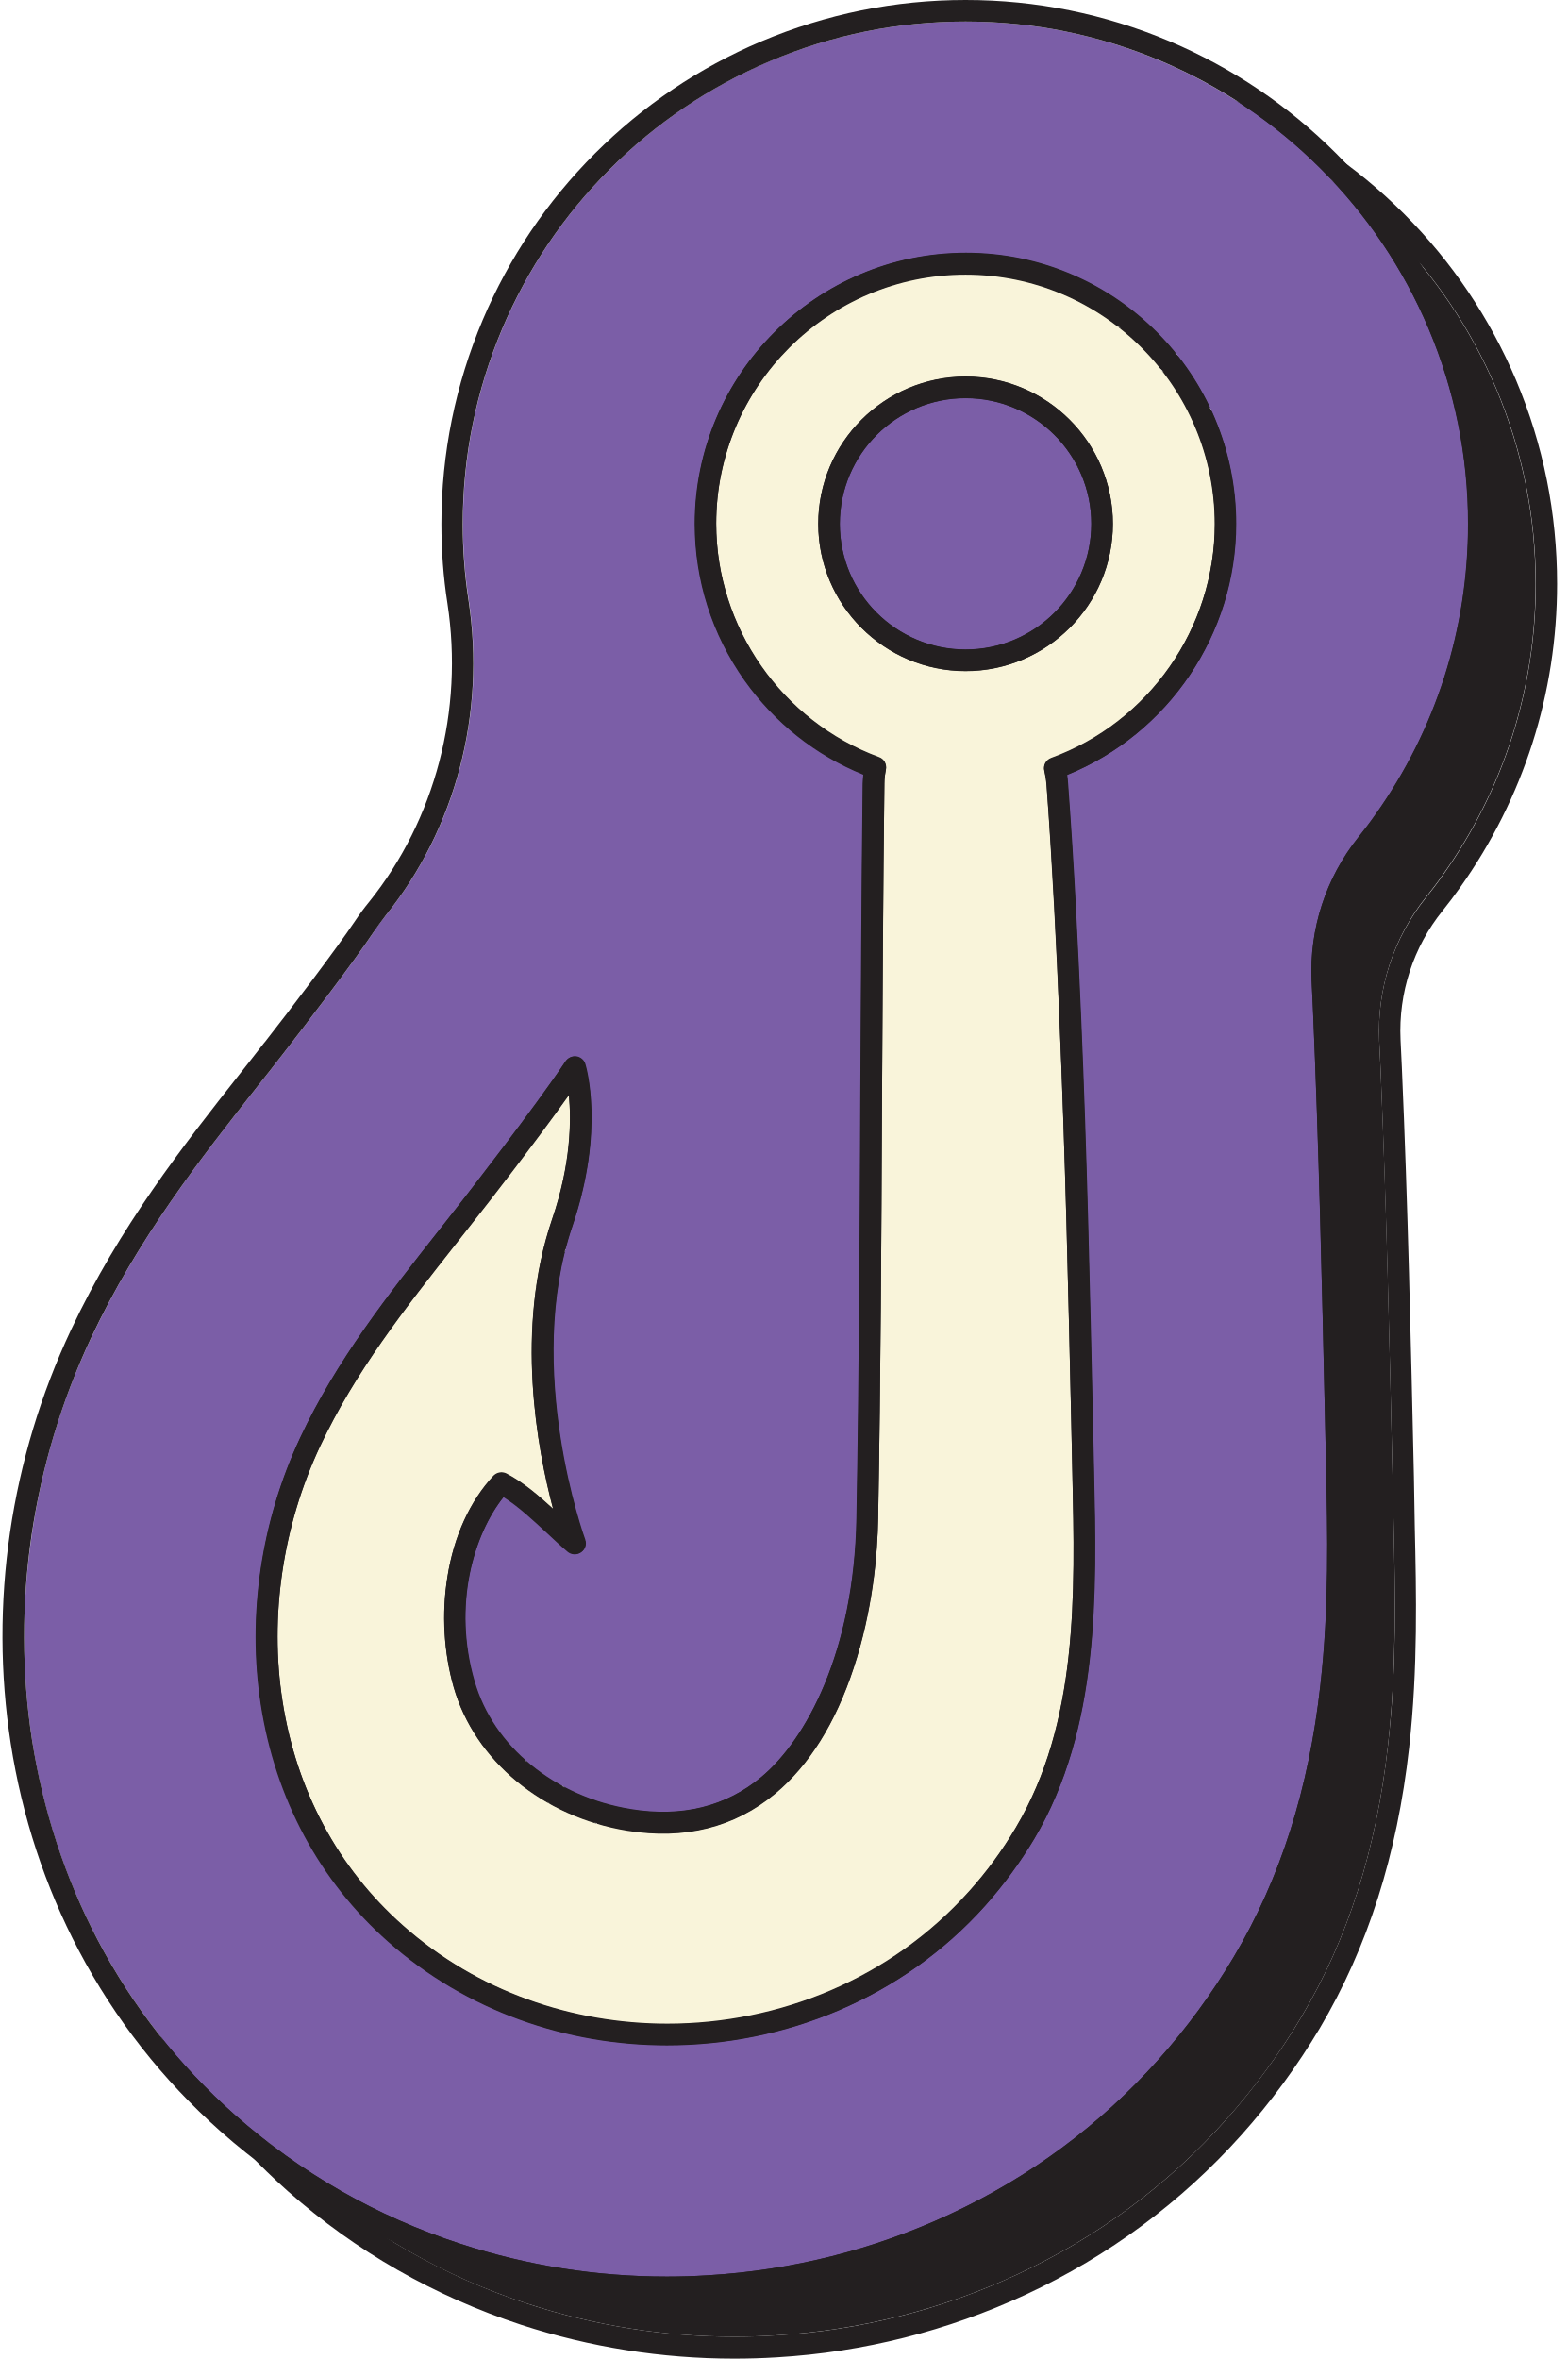
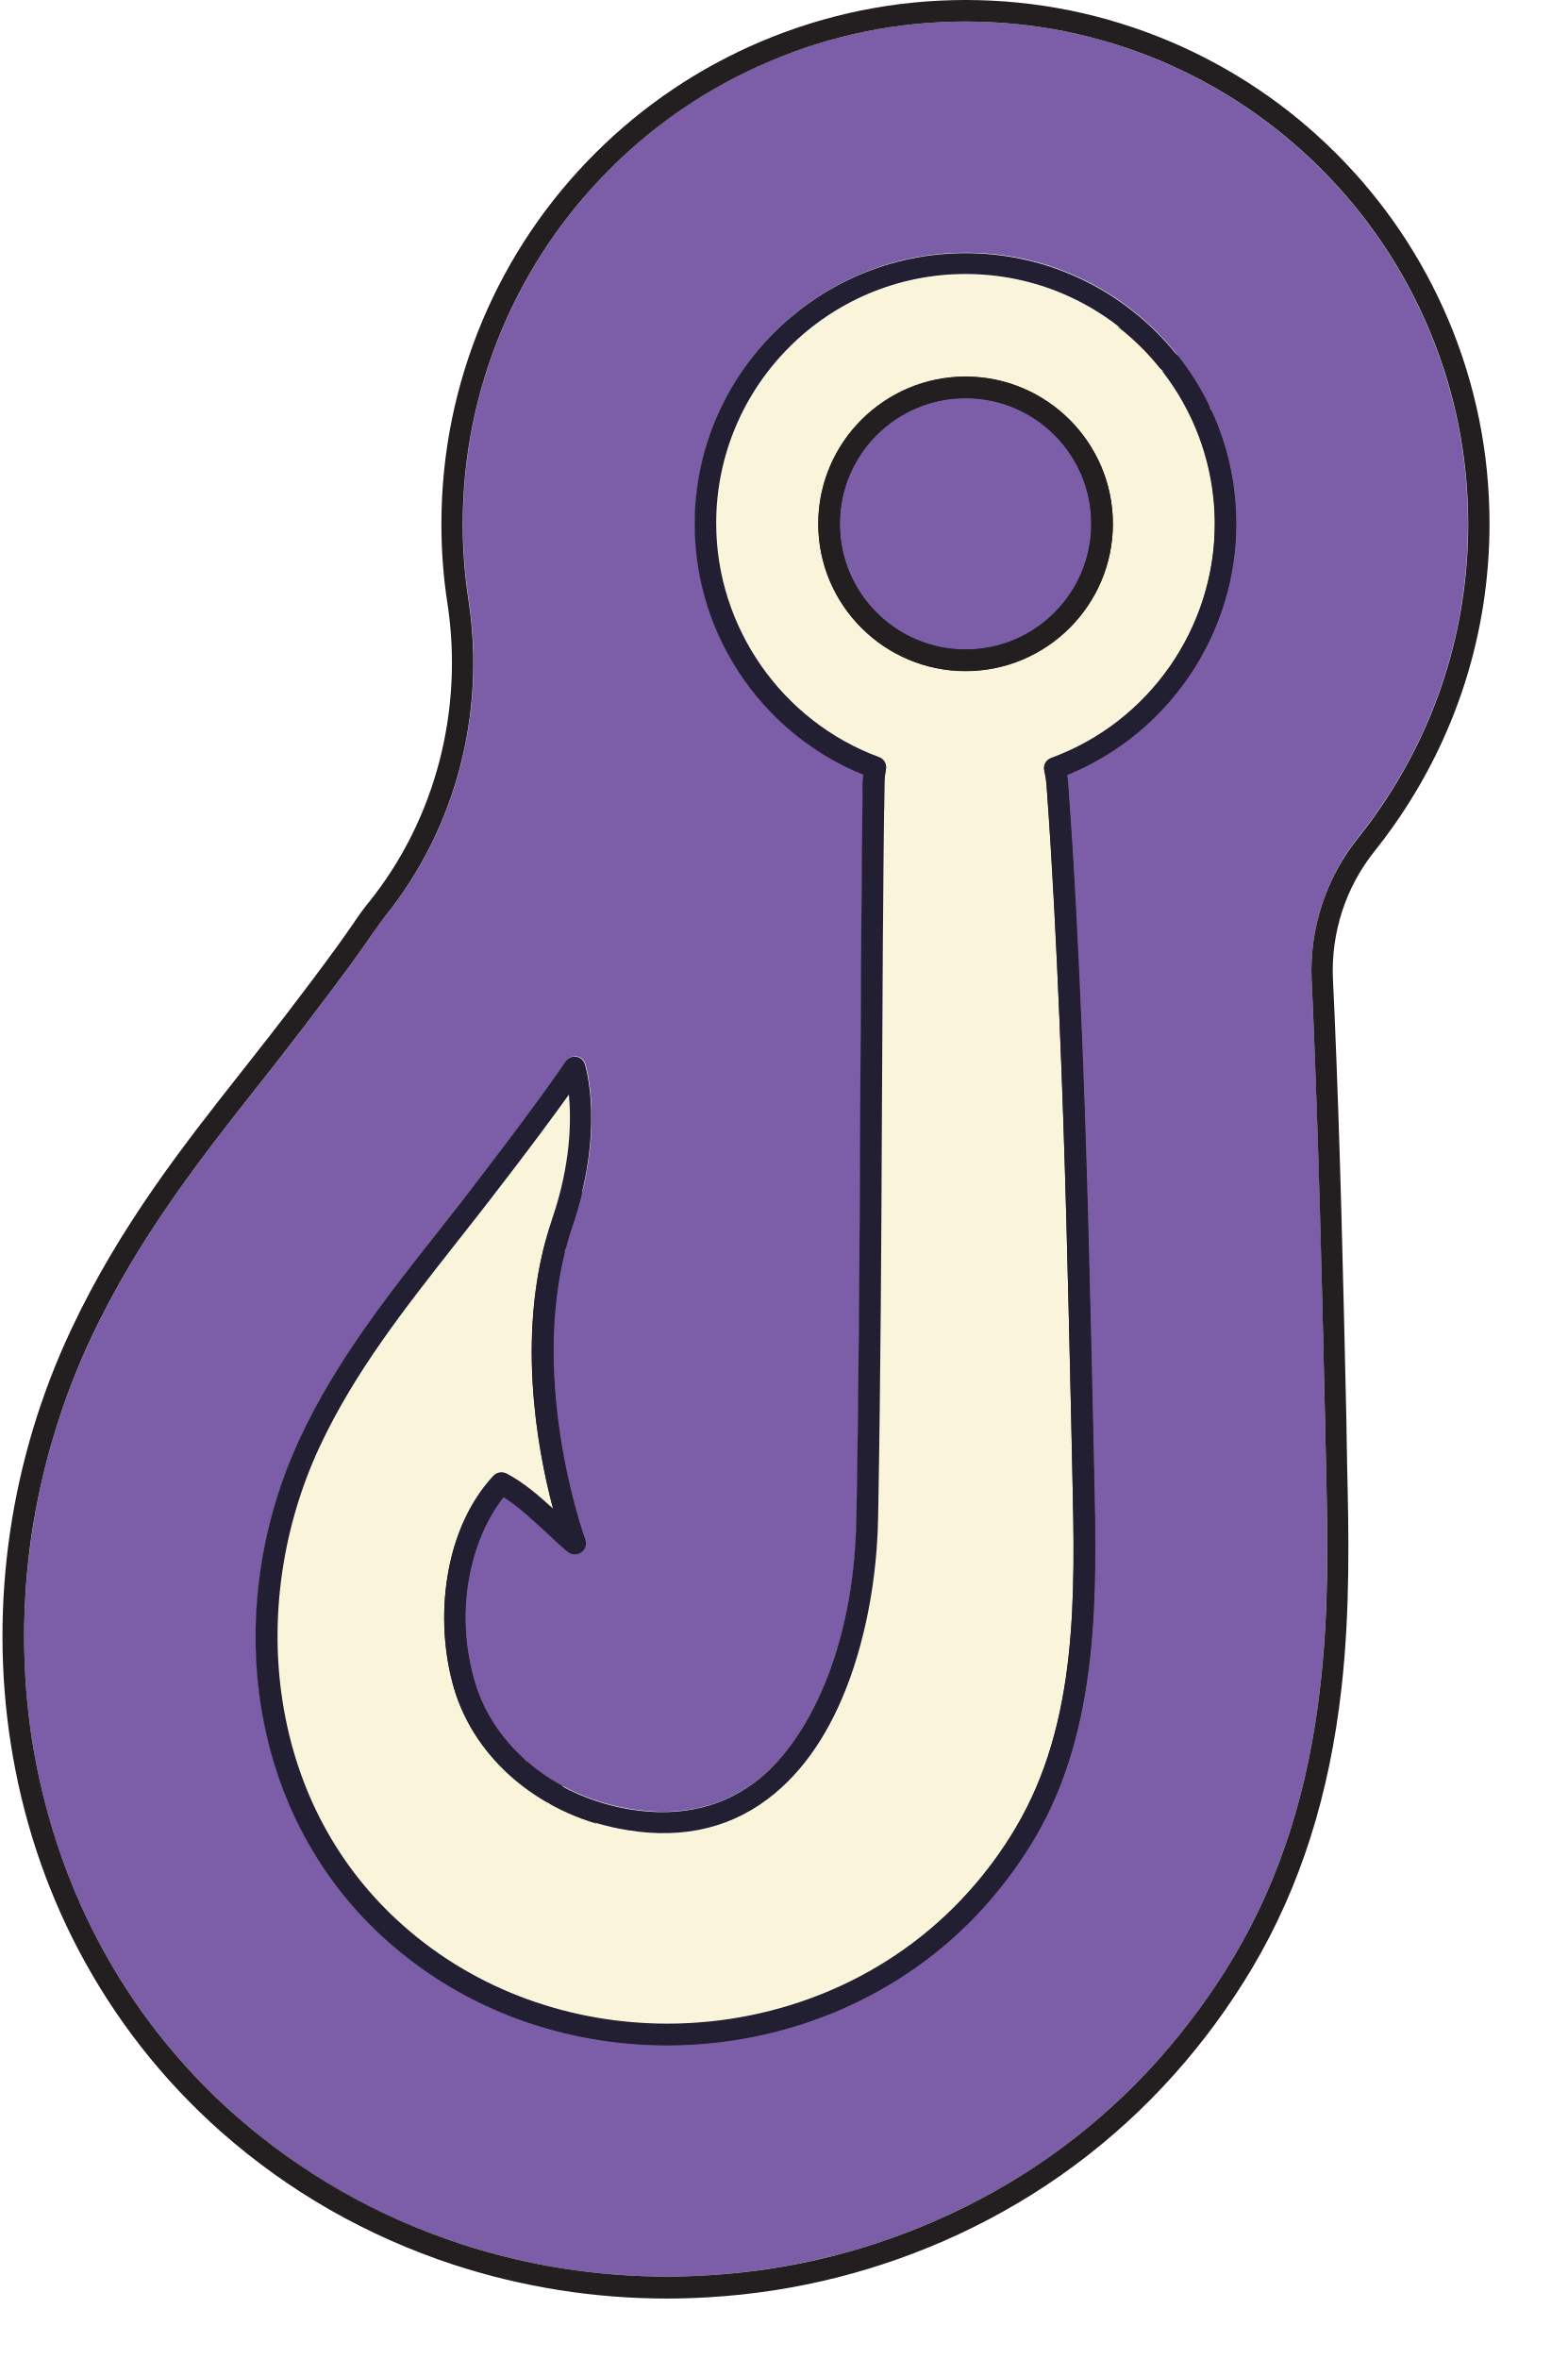
<svg xmlns="http://www.w3.org/2000/svg" width="99" height="149" viewBox="0 0 99 149" fill="none">
-   <path d="M97.006 36.889C97.006 32.606 96.162 28.459 94.503 24.53C92.897 20.75 90.612 17.365 87.701 14.455C84.789 11.546 81.402 9.261 77.62 7.657C73.702 5.998 69.539 5.155 65.267 5.155C60.982 5.155 56.833 5.998 52.901 7.657C49.119 9.261 45.732 11.546 42.821 14.455C39.909 17.365 37.624 20.75 36.018 24.53C34.359 28.446 33.515 32.606 33.515 36.889C33.515 38.507 33.638 40.125 33.883 41.702C34.971 48.867 33.066 56.114 28.659 61.593C28.373 61.947 28.101 62.314 27.856 62.695C26.631 64.53 23.666 68.419 22.088 70.445L22.074 70.458C21.571 71.111 21.067 71.75 20.537 72.416C17 76.903 13 81.974 10.007 88.351C8.157 92.28 6.905 96.441 6.28 100.737C5.627 105.088 5.64 109.439 6.293 113.694C6.987 118.167 8.388 122.437 10.456 126.352C12.66 130.54 15.571 134.252 19.108 137.379C23.258 141.05 28.046 143.796 33.365 145.523C37.569 146.896 41.95 147.59 46.398 147.59C47.255 147.59 48.14 147.563 48.997 147.508C54.33 147.182 59.458 145.89 64.261 143.66C69.321 141.308 73.743 138.032 77.43 133.912C79.239 131.9 80.844 129.697 82.218 127.386C85.157 122.437 86.953 116.808 87.687 110.2C88.231 105.278 88.136 100.574 88.041 96.427L87.973 93.3C87.782 84.843 87.592 76.114 87.211 67.467C87.184 66.909 87.156 66.325 87.129 65.74C86.98 62.464 88.027 59.241 90.068 56.685C90.435 56.223 90.802 55.747 91.142 55.258C94.979 49.873 97.006 43.51 97.006 36.889ZM71.689 52.729C71.716 52.905 71.729 53.069 71.743 53.245C72.138 58.493 72.382 63.701 72.573 68.092C72.94 76.604 73.131 85.264 73.321 93.64L73.389 96.767C73.566 104.354 73.756 112.946 69.621 119.921C68.723 121.431 67.675 122.858 66.505 124.163C61.295 129.983 53.853 132.96 46.426 132.96C40.1 132.96 33.774 130.812 28.822 126.42C24.482 122.573 21.707 117.392 20.768 111.437C19.897 105.822 20.782 99.84 23.258 94.578C25.543 89.71 28.849 85.523 32.032 81.471C32.563 80.805 33.093 80.125 33.61 79.459C33.651 79.404 38.059 73.776 40.018 70.812C40.168 70.594 40.426 70.485 40.685 70.513C40.943 70.553 41.161 70.73 41.242 70.975C41.297 71.138 42.508 75.135 40.44 81.226C37.352 90.295 41.202 100.927 41.242 101.036C41.351 101.335 41.242 101.675 40.97 101.838C40.712 102.001 40.385 101.974 40.154 101.784C39.732 101.417 39.283 101.009 38.862 100.615C37.964 99.772 37.039 98.915 36.1 98.331C34.195 100.71 32.862 105.183 34.25 109.969C35.433 114.102 39.311 117.284 44.127 118.059C47.351 118.589 50.139 117.895 52.384 116.019C55.187 113.681 58.234 108.147 58.397 99.649C58.56 90.594 58.601 82.11 58.642 73.123C58.669 66.719 58.71 60.084 58.792 53.272C58.792 53.082 58.805 52.892 58.833 52.701C55.812 51.478 53.228 49.425 51.323 46.746C49.269 43.85 48.181 40.438 48.181 36.862C48.181 27.44 55.853 19.758 65.295 19.758C74.736 19.758 82.368 27.453 82.368 36.889C82.368 43.837 78.096 50.132 71.689 52.729Z" fill="#231F20" />
  <path d="M65.267 44.829C69.655 44.829 73.212 41.274 73.212 36.889C73.212 32.504 69.655 28.949 65.267 28.949C60.88 28.949 57.322 32.504 57.322 36.889C57.322 41.274 60.88 44.829 65.267 44.829Z" fill="#231F20" />
-   <path d="M95.768 24C94.095 20.057 91.714 16.522 88.68 13.49C85.647 10.458 82.109 8.078 78.164 6.406C74.069 4.679 69.73 3.796 65.267 3.796C60.805 3.796 56.465 4.679 52.371 6.406C48.425 8.078 44.888 10.458 41.855 13.49C38.821 16.522 36.44 20.057 34.767 24C33.039 28.092 32.155 32.429 32.155 36.889C32.155 38.575 32.277 40.261 32.536 41.906C33.57 48.691 31.76 55.557 27.597 60.75C27.285 61.131 26.985 61.539 26.713 61.947C25.502 63.755 22.577 67.603 20.999 69.615L20.972 69.642C20.482 70.281 19.979 70.907 19.448 71.587C15.87 76.128 11.816 81.267 8.756 87.793C6.851 91.845 5.559 96.141 4.906 100.56C4.253 105.033 4.266 109.52 4.946 113.912C5.667 118.535 7.109 122.94 9.245 126.991C11.531 131.329 14.537 135.163 18.197 138.412C22.482 142.206 27.434 145.034 32.93 146.842C37.27 148.256 41.8 148.977 46.385 148.977C47.269 148.977 48.181 148.949 49.065 148.895C54.561 148.569 59.867 147.223 64.818 144.925C70.042 142.491 74.614 139.106 78.423 134.85C80.286 132.77 81.946 130.499 83.375 128.106C86.408 122.98 88.258 117.188 89.02 110.377C89.578 105.373 89.469 100.615 89.374 96.413L89.32 93.259C89.129 84.816 88.939 76.073 88.558 67.399C88.531 66.841 88.503 66.257 88.476 65.672C88.34 62.722 89.279 59.826 91.129 57.528C91.51 57.052 91.891 56.549 92.245 56.046C96.244 50.417 98.366 43.796 98.366 36.875C98.366 32.429 97.496 28.092 95.768 24ZM87.129 65.74C87.156 66.325 87.184 66.896 87.211 67.467C87.578 76.128 87.782 84.857 87.973 93.3L88.041 96.427C88.136 100.574 88.245 105.292 87.687 110.2C86.953 116.808 85.157 122.437 82.218 127.386C80.844 129.697 79.225 131.9 77.43 133.912C73.743 138.032 69.321 141.308 64.261 143.66C59.458 145.89 54.33 147.195 48.997 147.508C48.126 147.563 47.255 147.59 46.398 147.59C41.963 147.59 37.569 146.896 33.365 145.523C28.046 143.783 23.258 141.036 19.108 137.379C15.571 134.252 12.66 130.54 10.456 126.352C8.388 122.423 7.001 118.167 6.293 113.694C5.64 109.439 5.627 105.088 6.266 100.751C6.905 96.454 8.157 92.294 9.994 88.364C12.986 81.988 17 76.903 20.523 72.43C21.054 71.763 21.557 71.124 22.061 70.472L22.074 70.458C23.652 68.432 26.618 64.544 27.842 62.708C28.101 62.328 28.373 61.961 28.645 61.607C33.053 56.128 34.957 48.867 33.869 41.716C33.624 40.139 33.502 38.52 33.502 36.903C33.502 32.62 34.345 28.473 36.005 24.544C37.61 20.764 39.896 17.378 42.807 14.469C45.718 11.559 49.106 9.275 52.888 7.671C56.819 5.998 60.982 5.155 65.267 5.155C69.553 5.155 73.702 5.998 77.634 7.657C81.416 9.261 84.803 11.546 87.714 14.455C90.626 17.365 92.911 20.75 94.516 24.53C96.176 28.446 97.02 32.606 97.02 36.889C97.02 43.524 94.993 49.873 91.156 55.271C90.816 55.761 90.449 56.236 90.081 56.699C88.027 59.255 86.98 62.464 87.129 65.74Z" fill="#231F20" />
  <path d="M65.267 21.145C56.588 21.145 49.514 28.201 49.514 36.889C49.514 43.456 53.649 49.384 59.798 51.654C60.111 51.777 60.302 52.103 60.234 52.429C60.166 52.729 60.139 53.014 60.139 53.313C60.057 60.139 60.03 66.76 59.989 73.164C59.948 82.151 59.907 90.635 59.744 99.704C59.703 102.015 59.404 105.536 58.193 109.18C57.05 112.647 55.377 115.312 53.241 117.093C50.67 119.228 47.528 120.017 43.895 119.432C38.562 118.562 34.263 115.013 32.93 110.377C32.304 108.188 32.155 105.713 32.536 103.415C32.944 100.846 33.95 98.643 35.447 97.039C35.651 96.821 35.991 96.753 36.263 96.903C37.324 97.447 38.29 98.276 39.215 99.133C38.209 95.353 36.794 87.766 39.147 80.832C40.344 77.338 40.372 74.578 40.209 72.973C38.018 76.06 34.726 80.275 34.685 80.315C34.155 80.995 33.624 81.661 33.093 82.341C29.801 86.515 26.7 90.458 24.482 95.176C22.128 100.193 21.285 105.904 22.115 111.261C22.999 116.903 25.625 121.811 29.72 125.441C34.427 129.602 40.426 131.655 46.426 131.655C53.486 131.655 60.547 128.827 65.485 123.293C66.601 122.042 67.594 120.696 68.437 119.269C72.382 112.62 72.192 104.598 72.015 96.835L71.947 93.708C71.757 85.346 71.566 76.685 71.199 68.188C71.008 63.81 70.763 58.629 70.383 53.395C70.355 53.096 70.314 52.81 70.246 52.511C70.165 52.171 70.342 51.831 70.668 51.709C76.844 49.452 81.007 43.51 81.007 36.93C81.007 28.201 73.947 21.145 65.267 21.145ZM65.267 46.175C60.139 46.175 55.962 42.001 55.962 36.875C55.962 31.75 60.139 27.576 65.267 27.576C70.396 27.576 74.573 31.75 74.573 36.875C74.573 42.001 70.396 46.175 65.267 46.175Z" fill="#231F20" />
  <path d="M65.267 19.785C55.84 19.785 48.153 27.453 48.153 36.889C48.153 40.451 49.242 43.864 51.296 46.773C53.2 49.452 55.785 51.505 58.805 52.729C58.778 52.919 58.778 53.109 58.765 53.3C58.683 60.125 58.656 66.746 58.615 73.15C58.574 82.137 58.533 90.621 58.37 99.677C58.22 108.174 55.16 113.708 52.357 116.046C50.112 117.923 47.323 118.602 44.099 118.086C39.283 117.297 35.406 114.129 34.223 109.996C32.849 105.21 34.168 100.723 36.073 98.358C37.011 98.942 37.937 99.812 38.834 100.642C39.256 101.036 39.691 101.444 40.127 101.811C40.358 102.001 40.685 102.029 40.943 101.865C41.215 101.689 41.324 101.362 41.215 101.063C41.174 100.955 37.324 90.309 40.413 81.254C42.494 75.149 41.27 71.165 41.215 71.002C41.133 70.757 40.916 70.567 40.657 70.54C40.399 70.499 40.14 70.621 39.991 70.839C38.018 73.789 33.624 79.418 33.583 79.486C33.053 80.166 32.522 80.832 32.005 81.498C28.808 85.55 25.502 89.738 23.23 94.605C20.755 99.867 19.87 105.863 20.741 111.464C21.666 117.42 24.455 122.613 28.794 126.448C33.76 130.839 40.086 132.987 46.398 132.987C53.84 132.987 61.268 130.01 66.478 124.191C67.648 122.872 68.696 121.444 69.594 119.949C73.743 112.974 73.539 104.367 73.362 96.794L73.294 93.667C73.103 85.292 72.913 76.631 72.546 68.12C72.355 63.728 72.11 58.534 71.716 53.272C71.702 53.096 71.689 52.932 71.661 52.756C78.069 50.159 82.341 43.864 82.341 36.903C82.368 27.453 74.695 19.785 65.267 19.785ZM70.668 51.668C70.342 51.791 70.151 52.13 70.246 52.47C70.314 52.756 70.369 53.055 70.383 53.354C70.777 58.589 71.022 63.769 71.199 68.147C71.566 76.644 71.757 85.292 71.947 93.667L72.015 96.794C72.192 104.558 72.382 112.579 68.437 119.228C67.594 120.656 66.601 122.015 65.485 123.252C60.533 128.786 53.486 131.614 46.426 131.614C40.426 131.614 34.413 129.575 29.72 125.401C25.625 121.77 22.985 116.876 22.115 111.22C21.285 105.876 22.128 100.166 24.482 95.135C26.7 90.417 29.815 86.475 33.093 82.3C33.624 81.634 34.155 80.954 34.685 80.275C34.726 80.22 38.018 76.005 40.209 72.933C40.358 74.537 40.344 77.297 39.147 80.791C36.78 87.725 38.209 95.299 39.215 99.092C38.277 98.235 37.311 97.406 36.263 96.862C35.991 96.726 35.665 96.781 35.447 96.998C33.95 98.602 32.944 100.819 32.536 103.375C32.168 105.686 32.304 108.161 32.93 110.336C34.263 114.972 38.562 118.535 43.895 119.391C47.528 119.989 50.684 119.201 53.241 117.053C55.377 115.271 57.05 112.607 58.193 109.139C59.39 105.496 59.703 101.974 59.744 99.663C59.907 90.594 59.948 82.11 59.989 73.123C60.016 66.719 60.057 60.098 60.139 53.272C60.139 52.987 60.179 52.688 60.234 52.389C60.302 52.062 60.125 51.722 59.798 51.614C53.649 49.343 49.514 43.402 49.514 36.848C49.514 28.174 56.574 21.104 65.267 21.104C73.96 21.104 81.021 28.16 81.021 36.848C81.007 43.469 76.858 49.411 70.668 51.668Z" fill="#231F20" />
  <path d="M65.267 27.589C60.139 27.589 55.962 31.763 55.962 36.889C55.962 42.015 60.139 46.189 65.267 46.189C70.396 46.189 74.573 42.015 74.573 36.889C74.573 31.763 70.396 27.589 65.267 27.589ZM65.267 44.816C60.887 44.816 57.322 41.253 57.322 36.875C57.322 32.497 60.887 28.935 65.267 28.935C69.648 28.935 73.212 32.497 73.212 36.875C73.199 41.267 69.648 44.816 65.267 44.816Z" fill="#231F20" />
  <path d="M92.736 33.093C92.736 28.811 91.893 24.664 90.233 20.734C88.628 16.954 86.342 13.569 83.431 10.659C80.52 7.75 77.132 5.466 73.35 3.861C69.432 2.203 65.269 1.36 60.998 1.36C56.712 1.36 52.563 2.203 48.631 3.861C44.849 5.466 41.462 7.75 38.551 10.659C35.639 13.569 33.354 16.954 31.749 20.734C30.089 24.65 29.245 28.811 29.245 33.093C29.245 34.711 29.368 36.329 29.613 37.906C30.701 45.072 28.797 52.318 24.389 57.798C24.103 58.151 23.831 58.518 23.586 58.899C22.362 60.734 19.396 64.623 17.818 66.649L17.804 66.662C17.301 67.315 16.798 67.954 16.267 68.62C12.73 73.107 8.73 78.178 5.737 84.555C3.887 88.484 2.636 92.645 2.01 96.941C1.357 101.292 1.37 105.643 2.023 109.899C2.717 114.372 4.119 118.641 6.186 122.557C8.39 126.744 11.302 130.456 14.839 133.583C18.988 137.254 23.777 140.001 29.096 141.727C33.3 143.101 37.68 143.794 42.129 143.794C42.986 143.794 43.87 143.767 44.727 143.712C50.06 143.386 55.189 142.095 59.991 139.865C65.052 137.513 69.473 134.236 73.16 130.116C74.969 128.104 76.575 125.901 77.948 123.59C80.887 118.641 82.683 113.012 83.417 106.404C83.962 101.482 83.866 96.778 83.771 92.631L83.703 89.504C83.513 81.047 83.322 72.319 82.941 63.671C82.914 63.114 82.887 62.529 82.86 61.945C82.71 58.668 83.757 55.446 85.798 52.889C86.165 52.427 86.533 51.951 86.873 51.462C90.709 46.078 92.736 39.715 92.736 33.093ZM67.419 48.933C67.446 49.11 67.46 49.273 67.473 49.45C67.868 54.698 68.113 59.905 68.303 64.297C68.67 72.808 68.861 81.469 69.051 89.844L69.119 92.971C69.296 100.558 69.487 109.151 65.351 116.126C64.453 117.635 63.406 119.062 62.236 120.368C57.025 126.187 49.584 129.164 42.156 129.164C35.83 129.164 29.504 127.016 24.552 122.625C20.212 118.777 17.437 113.597 16.498 107.642C15.628 102.026 16.512 96.044 18.988 90.782C21.273 85.915 24.579 81.727 27.763 77.675C28.293 77.009 28.824 76.329 29.341 75.663C29.381 75.609 33.789 69.98 35.748 67.016C35.898 66.798 36.156 66.69 36.415 66.717C36.673 66.758 36.891 66.934 36.973 67.179C37.027 67.342 38.238 71.34 36.17 77.431C33.082 86.499 36.932 97.132 36.973 97.24C37.081 97.54 36.973 97.879 36.701 98.043C36.442 98.206 36.116 98.179 35.884 97.988C35.463 97.621 35.014 97.213 34.592 96.819C33.694 95.976 32.769 95.119 31.83 94.535C29.926 96.914 28.593 101.387 29.98 106.173C31.164 110.306 35.041 113.488 39.857 114.263C43.081 114.793 45.87 114.1 48.114 112.224C50.917 109.885 53.964 104.351 54.127 95.854C54.291 86.799 54.332 78.314 54.372 69.327C54.4 62.923 54.44 56.288 54.522 49.477C54.522 49.286 54.536 49.096 54.563 48.906C51.543 47.682 48.958 45.629 47.053 42.951C44.999 40.055 43.911 36.642 43.911 33.066C43.911 23.644 51.584 15.962 61.025 15.962C70.466 15.962 78.098 23.657 78.098 33.093C78.098 40.041 73.826 46.336 67.419 48.933Z" fill="#7B5EA7" />
  <path d="M60.998 41.033C65.385 41.033 68.942 37.479 68.942 33.093C68.942 28.708 65.385 25.153 60.998 25.153C56.61 25.153 53.053 28.708 53.053 33.093C53.053 37.479 56.61 41.033 60.998 41.033Z" fill="#7B5EA7" />
  <path d="M91.498 20.204C89.825 16.261 87.444 12.726 84.41 9.694C81.377 6.662 77.84 4.283 73.894 2.61C69.8 0.884 65.46 0 60.998 0C56.535 0 52.196 0.884 48.101 2.61C44.156 4.283 40.619 6.662 37.585 9.694C34.551 12.726 32.17 16.261 30.497 20.204C28.769 24.297 27.885 28.634 27.885 33.093C27.885 34.779 28.008 36.465 28.266 38.11C29.3 44.895 27.491 51.761 23.328 56.955C23.015 57.335 22.715 57.743 22.443 58.151C21.233 59.959 18.308 63.807 16.73 65.82L16.702 65.847C16.213 66.486 15.709 67.111 15.179 67.791C11.601 72.332 7.547 77.472 4.486 83.998C2.581 88.049 1.289 92.346 0.636 96.765C-0.017 101.238 -0.004 105.725 0.677 110.116C1.398 114.739 2.84 119.144 4.976 123.196C7.261 127.533 10.268 131.367 13.927 134.617C18.212 138.41 23.164 141.238 28.66 143.046C33 144.46 37.53 145.181 42.115 145.181C42.999 145.181 43.911 145.154 44.795 145.099C50.291 144.773 55.597 143.427 60.549 141.129C65.773 138.695 70.344 135.31 74.153 131.054C76.017 128.974 77.676 126.704 79.105 124.311C82.139 119.185 83.989 113.393 84.751 106.581C85.308 101.578 85.2 96.819 85.104 92.618L85.05 89.463C84.859 81.02 84.669 72.278 84.288 63.603C84.261 63.046 84.234 62.461 84.206 61.877C84.07 58.926 85.009 56.03 86.859 53.732C87.24 53.257 87.621 52.754 87.975 52.25C91.974 46.622 94.097 40 94.097 33.08C94.097 28.634 93.226 24.297 91.498 20.204ZM82.86 61.945C82.887 62.529 82.914 63.1 82.941 63.671C83.308 72.332 83.513 81.061 83.703 89.504L83.771 92.631C83.866 96.778 83.975 101.496 83.417 106.404C82.683 113.012 80.887 118.641 77.948 123.59C76.575 125.901 74.956 128.104 73.16 130.116C69.473 134.236 65.052 137.513 59.991 139.865C55.189 142.095 50.06 143.4 44.727 143.712C43.856 143.767 42.986 143.794 42.129 143.794C37.694 143.794 33.3 143.101 29.096 141.727C23.777 139.987 18.988 137.241 14.839 133.583C11.302 130.456 8.39 126.744 6.186 122.557C4.119 118.627 2.731 114.372 2.023 109.899C1.37 105.643 1.357 101.292 1.996 96.955C2.636 92.659 3.887 88.498 5.724 84.569C8.717 78.192 12.73 73.107 16.253 68.634C16.784 67.968 17.287 67.329 17.791 66.676L17.804 66.662C19.382 64.637 22.348 60.748 23.573 58.913C23.831 58.532 24.103 58.165 24.375 57.811C28.783 52.332 30.688 45.072 29.599 37.92C29.354 36.343 29.232 34.725 29.232 33.107C29.232 28.824 30.075 24.677 31.735 20.748C33.34 16.968 35.626 13.583 38.537 10.673C41.448 7.763 44.836 5.479 48.618 3.875C52.55 2.203 56.712 1.36 60.998 1.36C65.283 1.36 69.432 2.203 73.364 3.861C77.146 5.466 80.533 7.75 83.445 10.659C86.356 13.569 88.641 16.954 90.247 20.734C91.906 24.65 92.75 28.811 92.75 33.093C92.75 39.728 90.723 46.078 86.886 51.475C86.546 51.965 86.179 52.441 85.812 52.903C83.757 55.459 82.71 58.668 82.86 61.945Z" fill="#231F20" />
  <path d="M60.998 17.349C52.318 17.349 45.244 24.405 45.244 33.093C45.244 39.66 49.38 45.588 55.529 47.859C55.842 47.981 56.032 48.307 55.964 48.634C55.896 48.933 55.869 49.218 55.869 49.518C55.787 56.343 55.76 62.964 55.719 69.368C55.678 78.355 55.638 86.839 55.474 95.908C55.434 98.219 55.134 101.741 53.923 105.385C52.781 108.852 51.107 111.517 48.972 113.298C46.4 115.432 43.258 116.221 39.626 115.636C34.293 114.766 29.994 111.217 28.66 106.581C28.035 104.392 27.885 101.918 28.266 99.62C28.674 97.05 29.681 94.847 31.177 93.243C31.381 93.026 31.721 92.958 31.994 93.107C33.055 93.651 34.02 94.48 34.946 95.337C33.939 91.557 32.524 83.971 34.878 77.036C36.075 73.542 36.102 70.782 35.939 69.178C33.748 72.264 30.456 76.479 30.415 76.52C29.885 77.2 29.354 77.866 28.824 78.546C25.532 82.72 22.43 86.663 20.212 91.38C17.859 96.397 17.015 102.108 17.845 107.465C18.729 113.107 21.355 118.016 25.45 121.646C30.157 125.806 36.156 127.859 42.156 127.859C49.216 127.859 56.277 125.031 61.215 119.498C62.331 118.247 63.324 116.901 64.167 115.473C68.113 108.824 67.922 100.803 67.745 93.039L67.677 89.912C67.487 81.55 67.296 72.89 66.929 64.392C66.739 60.014 66.494 54.834 66.113 49.599C66.086 49.3 66.045 49.014 65.977 48.715C65.895 48.376 66.072 48.036 66.398 47.913C72.575 45.656 76.738 39.715 76.738 33.134C76.738 24.405 69.677 17.349 60.998 17.349ZM60.998 42.38C55.869 42.38 51.692 38.206 51.692 33.08C51.692 27.954 55.869 23.78 60.998 23.78C66.126 23.78 70.303 27.954 70.303 33.08C70.303 38.206 66.126 42.38 60.998 42.38Z" fill="#F9F4DA" />
-   <path d="M60.998 15.989C51.57 15.989 43.884 23.657 43.884 33.093C43.884 36.656 44.972 40.068 47.026 42.978C48.931 45.656 51.516 47.709 54.536 48.933C54.508 49.123 54.508 49.314 54.495 49.504C54.413 56.329 54.386 62.951 54.345 69.355C54.304 78.342 54.264 86.826 54.1 95.881C53.951 104.379 50.89 109.912 48.087 112.251C45.843 114.127 43.054 114.807 39.83 114.29C35.014 113.502 31.137 110.334 29.953 106.2C28.579 101.415 29.898 96.928 31.803 94.562C32.742 95.147 33.667 96.017 34.565 96.846C34.986 97.24 35.422 97.648 35.857 98.016C36.088 98.206 36.415 98.233 36.673 98.07C36.945 97.893 37.054 97.567 36.945 97.268C36.905 97.159 33.055 86.513 36.143 77.458C38.224 71.353 37 67.37 36.945 67.206C36.864 66.962 36.646 66.771 36.388 66.744C36.129 66.703 35.871 66.826 35.721 67.043C33.748 69.994 29.354 75.622 29.314 75.69C28.783 76.37 28.252 77.036 27.735 77.703C24.538 81.754 21.233 85.942 18.961 90.809C16.485 96.071 15.601 102.067 16.471 107.669C17.396 113.624 20.185 118.818 24.525 122.652C29.49 127.043 35.816 129.192 42.129 129.192C49.57 129.192 56.998 126.214 62.208 120.395C63.378 119.076 64.426 117.648 65.324 116.153C69.473 109.178 69.269 100.572 69.092 92.998L69.024 89.871C68.834 81.496 68.643 72.835 68.276 64.324C68.085 59.932 67.841 54.739 67.446 49.477C67.432 49.3 67.419 49.137 67.392 48.96C73.799 46.363 78.071 40.068 78.071 33.107C78.098 23.657 70.425 15.989 60.998 15.989ZM66.398 47.872C66.072 47.995 65.882 48.335 65.977 48.675C66.045 48.96 66.099 49.259 66.113 49.558C66.507 54.793 66.752 59.973 66.929 64.351C67.296 72.849 67.487 81.496 67.677 89.871L67.745 92.998C67.922 100.762 68.113 108.784 64.167 115.432C63.324 116.86 62.331 118.219 61.215 119.457C56.263 124.99 49.216 127.818 42.156 127.818C36.156 127.818 30.143 125.779 25.45 121.605C21.355 117.975 18.716 113.08 17.845 107.424C17.015 102.081 17.859 96.37 20.212 91.34C22.43 86.622 25.545 82.679 28.824 78.505C29.354 77.839 29.885 77.159 30.415 76.479C30.456 76.425 33.748 72.21 35.939 69.137C36.088 70.741 36.075 73.501 34.878 76.996C32.511 83.93 33.939 91.503 34.946 95.296C34.007 94.44 33.041 93.61 31.994 93.066C31.721 92.93 31.395 92.985 31.177 93.202C29.681 94.807 28.674 97.023 28.266 99.579C27.899 101.89 28.035 104.365 28.66 106.54C29.994 111.177 34.293 114.739 39.626 115.595C43.258 116.194 46.414 115.405 48.972 113.257C51.107 111.476 52.781 108.811 53.923 105.344C55.121 101.7 55.434 98.179 55.474 95.867C55.638 86.799 55.678 78.314 55.719 69.327C55.746 62.923 55.787 56.302 55.869 49.477C55.869 49.191 55.91 48.892 55.964 48.593C56.032 48.267 55.855 47.927 55.529 47.818C49.38 45.547 45.244 39.606 45.244 33.053C45.244 24.378 52.305 17.308 60.998 17.308C69.691 17.308 76.751 24.364 76.751 33.053C76.738 39.674 72.588 45.615 66.398 47.872Z" fill="#231F20" />
+   <path d="M60.998 15.989C51.57 15.989 43.884 23.657 43.884 33.093C43.884 36.656 44.972 40.068 47.026 42.978C48.931 45.656 51.516 47.709 54.536 48.933C54.508 49.123 54.508 49.314 54.495 49.504C54.413 56.329 54.386 62.951 54.345 69.355C54.304 78.342 54.264 86.826 54.1 95.881C53.951 104.379 50.89 109.912 48.087 112.251C45.843 114.127 43.054 114.807 39.83 114.29C35.014 113.502 31.137 110.334 29.953 106.2C28.579 101.415 29.898 96.928 31.803 94.562C32.742 95.147 33.667 96.017 34.565 96.846C34.986 97.24 35.422 97.648 35.857 98.016C36.088 98.206 36.415 98.233 36.673 98.07C36.945 97.893 37.054 97.567 36.945 97.268C36.905 97.159 33.055 86.513 36.143 77.458C38.224 71.353 37 67.37 36.945 67.206C36.864 66.962 36.646 66.771 36.388 66.744C36.129 66.703 35.871 66.826 35.721 67.043C33.748 69.994 29.354 75.622 29.314 75.69C28.783 76.37 28.252 77.036 27.735 77.703C24.538 81.754 21.233 85.942 18.961 90.809C16.485 96.071 15.601 102.067 16.471 107.669C17.396 113.624 20.185 118.818 24.525 122.652C29.49 127.043 35.816 129.192 42.129 129.192C49.57 129.192 56.998 126.214 62.208 120.395C63.378 119.076 64.426 117.648 65.324 116.153C69.473 109.178 69.269 100.572 69.092 92.998L69.024 89.871C68.834 81.496 68.643 72.835 68.276 64.324C68.085 59.932 67.841 54.739 67.446 49.477C67.432 49.3 67.419 49.137 67.392 48.96C73.799 46.363 78.071 40.068 78.071 33.107C78.098 23.657 70.425 15.989 60.998 15.989ZM66.398 47.872C66.072 47.995 65.882 48.335 65.977 48.675C66.045 48.96 66.099 49.259 66.113 49.558C66.507 54.793 66.752 59.973 66.929 64.351C67.296 72.849 67.487 81.496 67.677 89.871L67.745 92.998C67.922 100.762 68.113 108.784 64.167 115.432C63.324 116.86 62.331 118.219 61.215 119.457C56.263 124.99 49.216 127.818 42.156 127.818C36.156 127.818 30.143 125.779 25.45 121.605C21.355 117.975 18.716 113.08 17.845 107.424C17.015 102.081 17.859 96.37 20.212 91.34C22.43 86.622 25.545 82.679 28.824 78.505C29.354 77.839 29.885 77.159 30.415 76.479C30.456 76.425 33.748 72.21 35.939 69.137C36.088 70.741 36.075 73.501 34.878 76.996C32.511 83.93 33.939 91.503 34.946 95.296C34.007 94.44 33.041 93.61 31.994 93.066C31.721 92.93 31.395 92.985 31.177 93.202C29.681 94.807 28.674 97.023 28.266 99.579C27.899 101.89 28.035 104.365 28.66 106.54C29.994 111.177 34.293 114.739 39.626 115.595C43.258 116.194 46.414 115.405 48.972 113.257C51.107 111.476 52.781 108.811 53.923 105.344C55.121 101.7 55.434 98.179 55.474 95.867C55.638 86.799 55.678 78.314 55.719 69.327C55.746 62.923 55.787 56.302 55.869 49.477C55.869 49.191 55.91 48.892 55.964 48.593C56.032 48.267 55.855 47.927 55.529 47.818C49.38 45.547 45.244 39.606 45.244 33.053C45.244 24.378 52.305 17.308 60.998 17.308C69.691 17.308 76.751 24.364 76.751 33.053C76.738 39.674 72.588 45.615 66.398 47.872Z" fill="#231F33" />
  <path d="M60.998 23.794C55.869 23.794 51.692 27.968 51.692 33.093C51.692 38.219 55.869 42.393 60.998 42.393C66.126 42.393 70.303 38.219 70.303 33.093C70.303 27.968 66.126 23.794 60.998 23.794ZM60.998 41.02C56.617 41.02 53.053 37.458 53.053 33.08C53.053 28.702 56.617 25.14 60.998 25.14C65.378 25.14 68.942 28.702 68.942 33.08C68.929 37.471 65.378 41.02 60.998 41.02Z" fill="#231F20" />
</svg>
